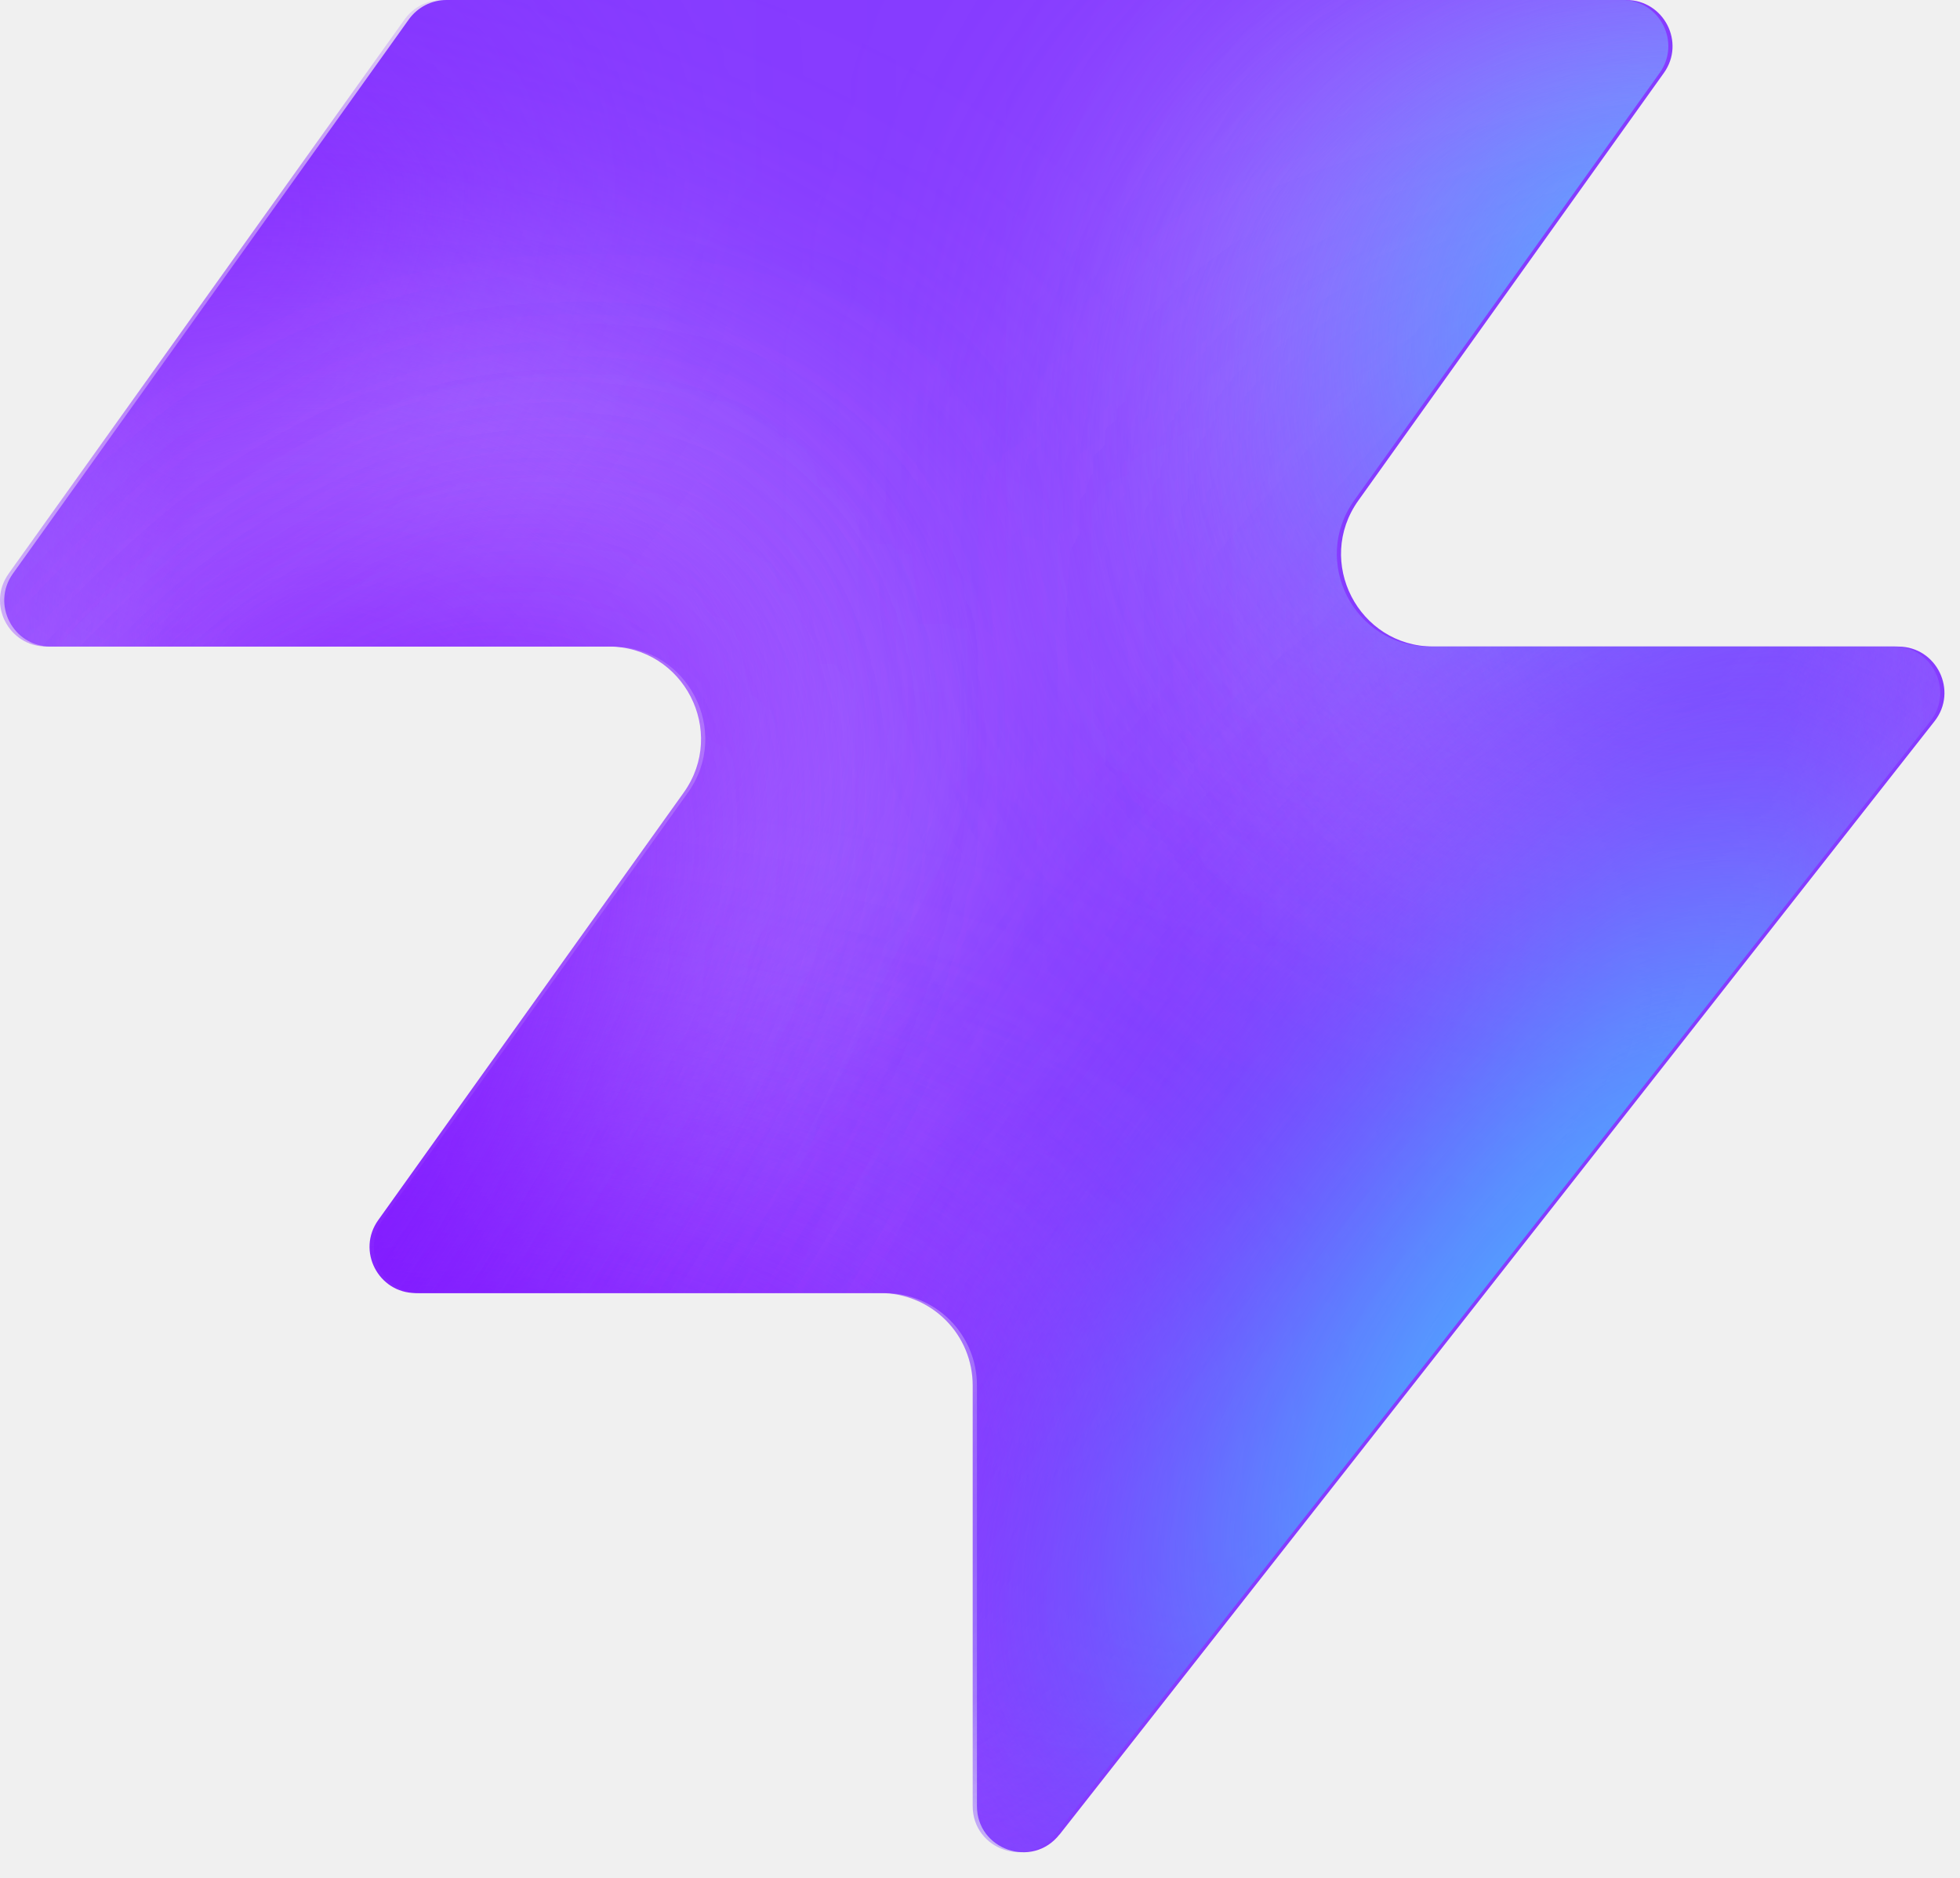
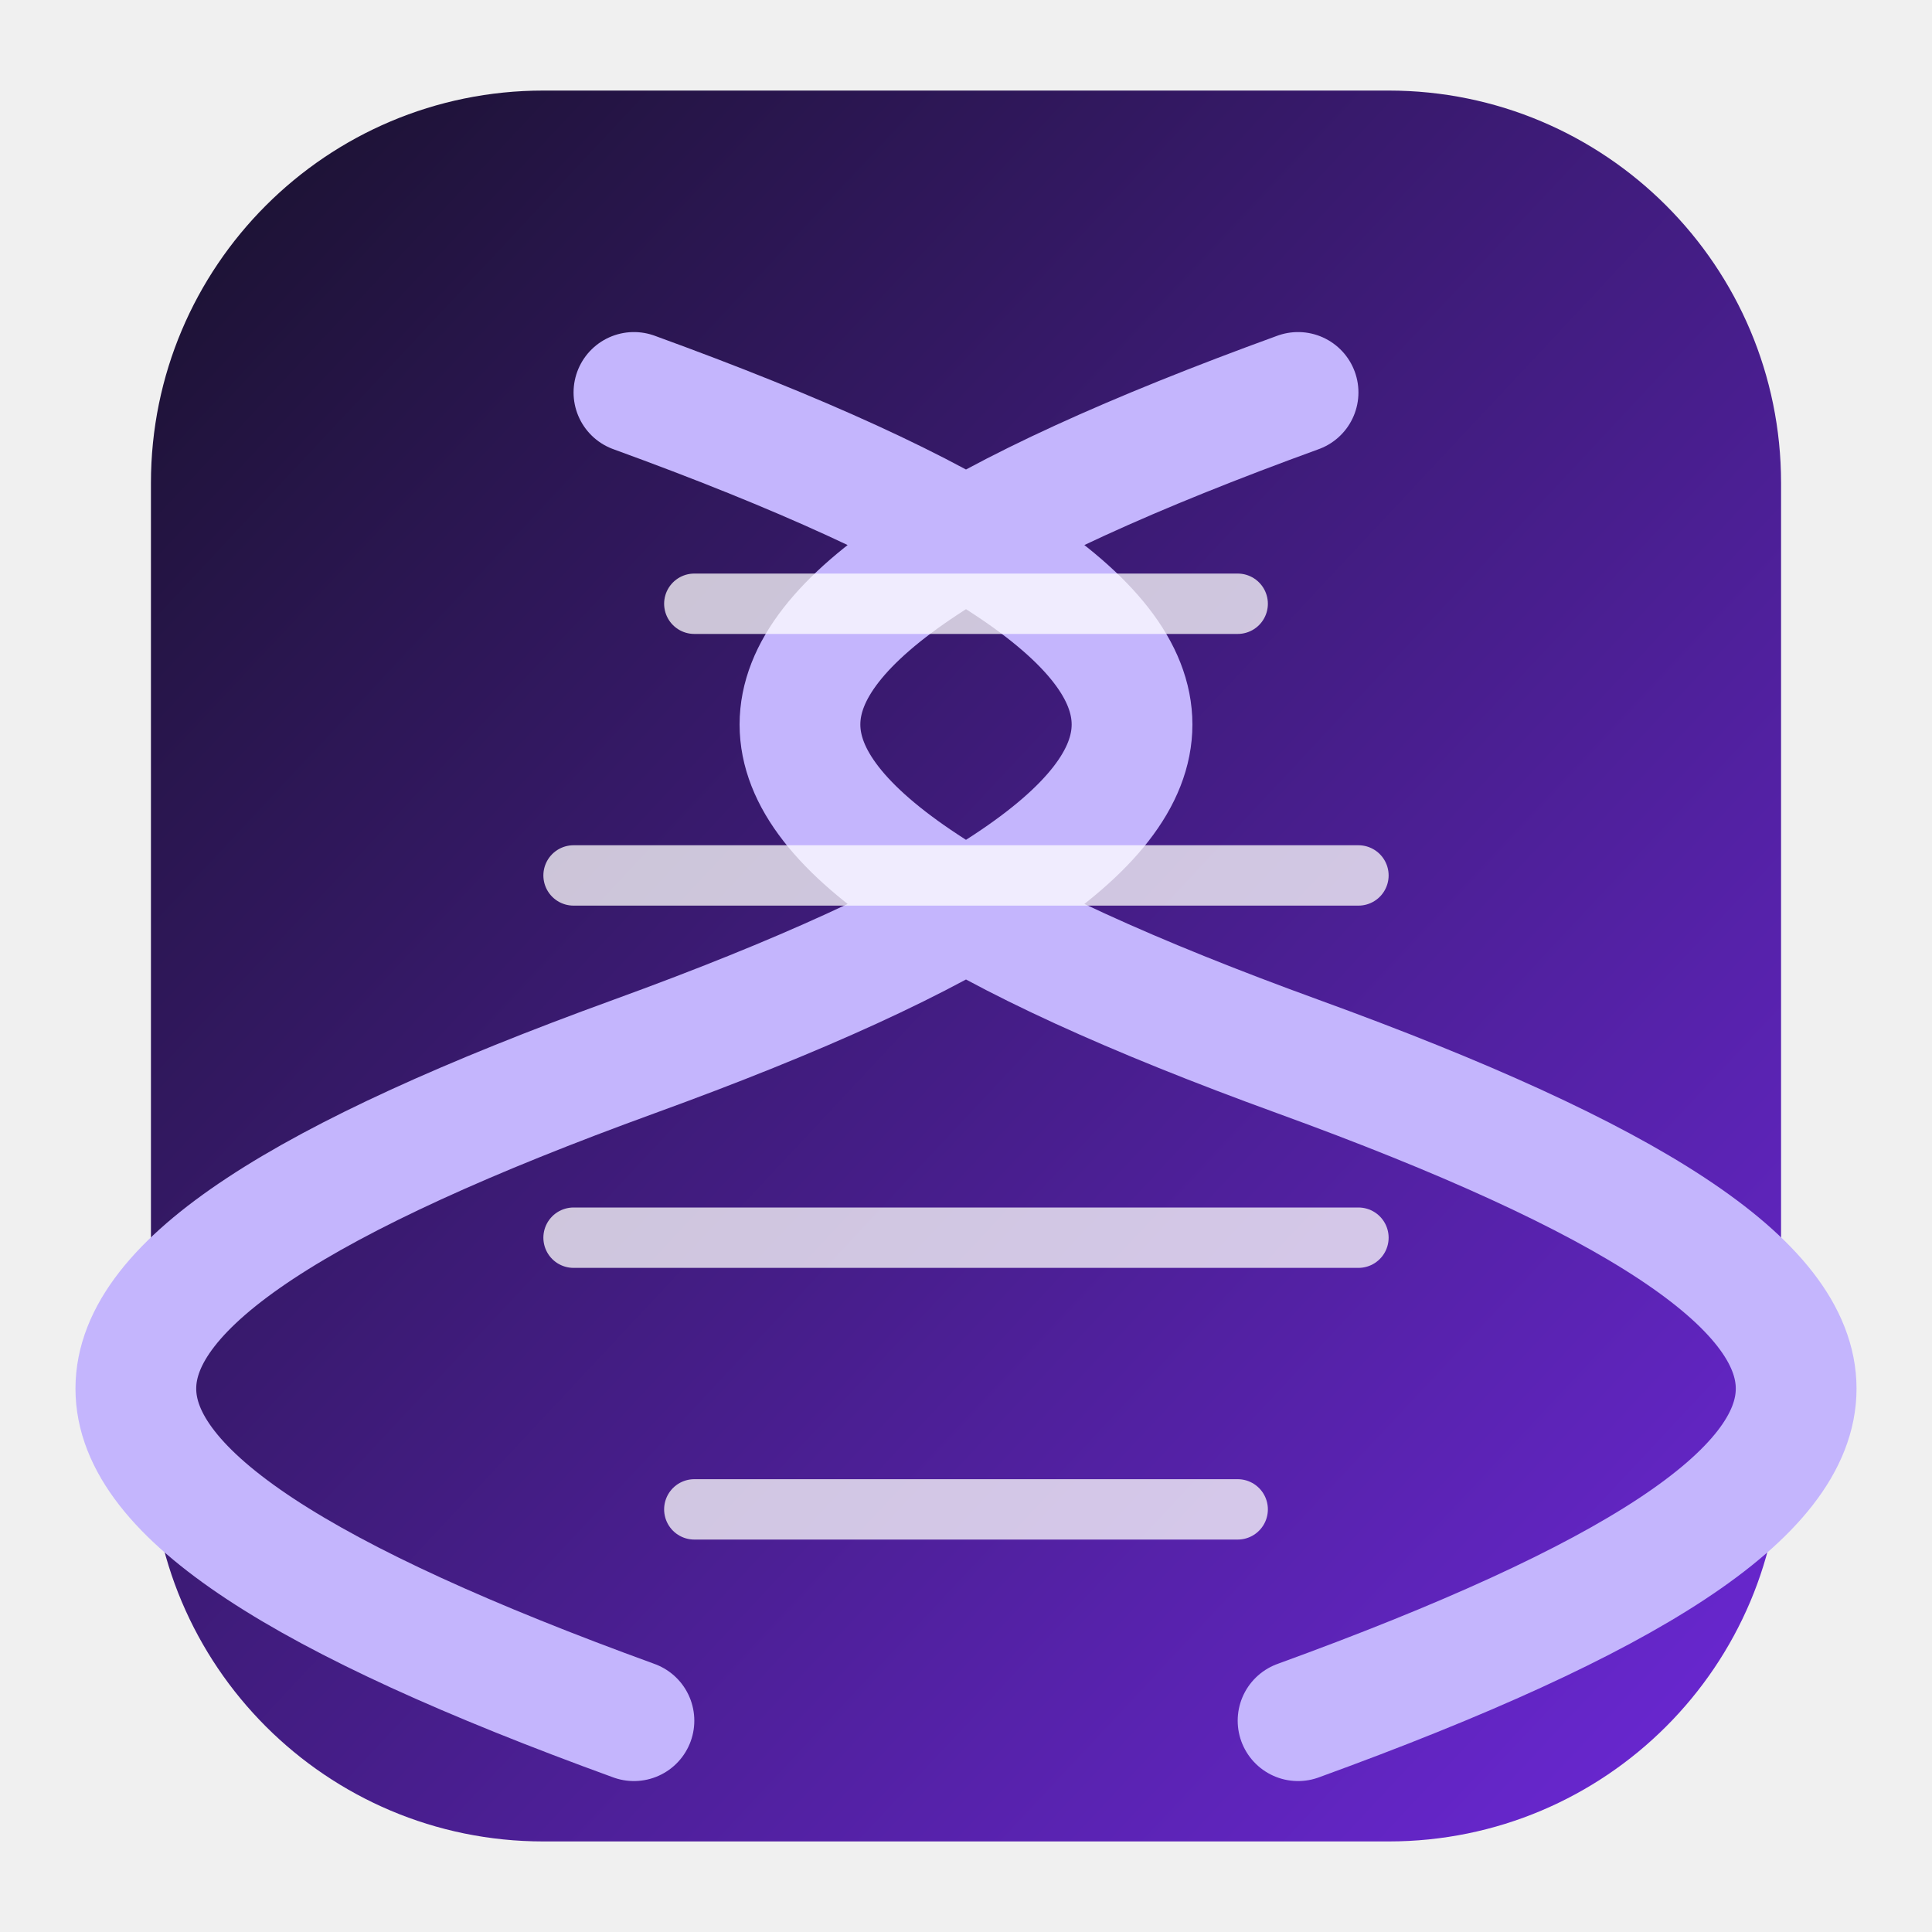
- <svg xmlns="http://www.w3.org/2000/svg" width="48" height="46" fill="none" viewBox="0 0 48 46">
-   <path fill="#863bff" d="M25.946 44.938c-.664.845-2.021.375-2.021-.698V33.937a2.26 2.26 0 0 0-2.262-2.262H10.287c-.92 0-1.456-1.04-.92-1.788l7.48-10.471c1.07-1.497 0-3.578-1.842-3.578H1.237c-.92 0-1.456-1.04-.92-1.788L10.013.474c.214-.297.556-.474.92-.474h28.894c.92 0 1.456 1.04.92 1.788l-7.48 10.471c-1.07 1.498 0 3.579 1.842 3.579h11.377c.943 0 1.473 1.088.89 1.83L25.947 44.94z" style="fill:#863bff;fill:color(display-p3 .525 .23 1);fill-opacity:1" />
-   <mask id="a" width="48" height="46" x="0" y="0" maskUnits="userSpaceOnUse" style="mask-type:alpha">
-     <path fill="#000" d="M25.842 44.938c-.664.844-2.021.375-2.021-.698V33.937a2.26 2.26 0 0 0-2.262-2.262H10.183c-.92 0-1.456-1.04-.92-1.788l7.48-10.471c1.07-1.498 0-3.579-1.842-3.579H1.133c-.92 0-1.456-1.04-.92-1.787L9.91.473c.214-.297.556-.474.92-.474h28.894c.92 0 1.456 1.04.92 1.788l-7.48 10.471c-1.07 1.498 0 3.578 1.842 3.578h11.377c.943 0 1.473 1.088.89 1.832L25.843 44.94z" style="fill:#000;fill-opacity:1" />
-   </mask>
-   <g mask="url(#a)">
-     <g filter="url(#b)">
-       <ellipse cx="5.508" cy="14.704" fill="#ede6ff" rx="5.508" ry="14.704" style="fill:#ede6ff;fill:color(display-p3 .927 .903 1);fill-opacity:1" transform="matrix(.00324 1 1 -.00324 -4.47 31.516)" />
-     </g>
-     <g filter="url(#c)">
-       <ellipse cx="10.399" cy="29.851" fill="#ede6ff" rx="10.399" ry="29.851" style="fill:#ede6ff;fill:color(display-p3 .927 .903 1);fill-opacity:1" transform="matrix(.00324 1 1 -.00324 -39.328 7.883)" />
-     </g>
-     <g filter="url(#d)">
-       <ellipse cx="5.508" cy="30.487" fill="#7e14ff" rx="5.508" ry="30.487" style="fill:#7e14ff;fill:color(display-p3 .492 .077 1);fill-opacity:1" transform="rotate(89.814 -25.913 -14.639)scale(1 -1)" />
-     </g>
-     <g filter="url(#e)">
-       <ellipse cx="5.508" cy="30.599" fill="#7e14ff" rx="5.508" ry="30.599" style="fill:#7e14ff;fill:color(display-p3 .492 .077 1);fill-opacity:1" transform="rotate(89.814 -32.644 -3.334)scale(1 -1)" />
-     </g>
-     <g filter="url(#f)">
-       <ellipse cx="5.508" cy="30.599" fill="#7e14ff" rx="5.508" ry="30.599" style="fill:#7e14ff;fill:color(display-p3 .492 .077 1);fill-opacity:1" transform="matrix(.00324 1 1 -.00324 -34.34 30.47)" />
-     </g>
-     <g filter="url(#g)">
-       <ellipse cx="14.072" cy="22.078" fill="#ede6ff" rx="14.072" ry="22.078" style="fill:#ede6ff;fill:color(display-p3 .927 .903 1);fill-opacity:1" transform="rotate(93.35 24.506 48.493)scale(-1 1)" />
-     </g>
-     <g filter="url(#h)">
-       <ellipse cx="3.47" cy="21.501" fill="#7e14ff" rx="3.47" ry="21.501" style="fill:#7e14ff;fill:color(display-p3 .492 .077 1);fill-opacity:1" transform="rotate(89.009 28.708 47.59)scale(-1 1)" />
-     </g>
-     <g filter="url(#i)">
-       <ellipse cx="3.47" cy="21.501" fill="#7e14ff" rx="3.47" ry="21.501" style="fill:#7e14ff;fill:color(display-p3 .492 .077 1);fill-opacity:1" transform="rotate(89.009 28.708 47.59)scale(-1 1)" />
-     </g>
-     <g filter="url(#j)">
-       <ellipse cx=".387" cy="8.972" fill="#7e14ff" rx="4.407" ry="29.108" style="fill:#7e14ff;fill:color(display-p3 .492 .077 1);fill-opacity:1" transform="rotate(39.51 .387 8.972)" />
-     </g>
-     <g filter="url(#k)">
-       <ellipse cx="47.523" cy="-6.092" fill="#7e14ff" rx="4.407" ry="29.108" style="fill:#7e14ff;fill:color(display-p3 .492 .077 1);fill-opacity:1" transform="rotate(37.892 47.523 -6.092)" />
-     </g>
-     <g filter="url(#l)">
-       <ellipse cx="41.412" cy="6.333" fill="#47bfff" rx="5.971" ry="9.665" style="fill:#47bfff;fill:color(display-p3 .28 .748 1);fill-opacity:1" transform="rotate(37.892 41.412 6.333)" />
-     </g>
-     <g filter="url(#m)">
-       <ellipse cx="-1.879" cy="38.332" fill="#7e14ff" rx="4.407" ry="29.108" style="fill:#7e14ff;fill:color(display-p3 .492 .077 1);fill-opacity:1" transform="rotate(37.892 -1.88 38.332)" />
-     </g>
-     <g filter="url(#n)">
-       <ellipse cx="-1.879" cy="38.332" fill="#7e14ff" rx="4.407" ry="29.108" style="fill:#7e14ff;fill:color(display-p3 .492 .077 1);fill-opacity:1" transform="rotate(37.892 -1.88 38.332)" />
-     </g>
-     <g filter="url(#o)">
-       <ellipse cx="35.651" cy="29.907" fill="#7e14ff" rx="4.407" ry="29.108" style="fill:#7e14ff;fill:color(display-p3 .492 .077 1);fill-opacity:1" transform="rotate(37.892 35.651 29.907)" />
-     </g>
-     <g filter="url(#p)">
-       <ellipse cx="38.418" cy="32.4" fill="#47bfff" rx="5.971" ry="15.297" style="fill:#47bfff;fill:color(display-p3 .28 .748 1);fill-opacity:1" transform="rotate(37.892 38.418 32.4)" />
-     </g>
-   </g>
+ <svg xmlns="http://www.w3.org/2000/svg" viewBox="0 0 64 64">
  <defs>
-     <filter id="b" width="60.045" height="41.654" x="-19.77" y="16.149" color-interpolation-filters="sRGB" filterUnits="userSpaceOnUse">
-       <feFlood flood-opacity="0" result="BackgroundImageFix" />
-       <feBlend in="SourceGraphic" in2="BackgroundImageFix" result="shape" />
-       <feGaussianBlur result="effect1_foregroundBlur_2002_17158" stdDeviation="7.659" />
-     </filter>
-     <filter id="c" width="90.34" height="51.437" x="-54.613" y="-7.533" color-interpolation-filters="sRGB" filterUnits="userSpaceOnUse">
-       <feFlood flood-opacity="0" result="BackgroundImageFix" />
-       <feBlend in="SourceGraphic" in2="BackgroundImageFix" result="shape" />
-       <feGaussianBlur result="effect1_foregroundBlur_2002_17158" stdDeviation="7.659" />
-     </filter>
-     <filter id="d" width="79.355" height="29.4" x="-49.64" y="2.03" color-interpolation-filters="sRGB" filterUnits="userSpaceOnUse">
-       <feFlood flood-opacity="0" result="BackgroundImageFix" />
-       <feBlend in="SourceGraphic" in2="BackgroundImageFix" result="shape" />
-       <feGaussianBlur result="effect1_foregroundBlur_2002_17158" stdDeviation="4.596" />
-     </filter>
-     <filter id="e" width="79.579" height="29.4" x="-45.045" y="20.029" color-interpolation-filters="sRGB" filterUnits="userSpaceOnUse">
-       <feFlood flood-opacity="0" result="BackgroundImageFix" />
-       <feBlend in="SourceGraphic" in2="BackgroundImageFix" result="shape" />
-       <feGaussianBlur result="effect1_foregroundBlur_2002_17158" stdDeviation="4.596" />
-     </filter>
-     <filter id="f" width="79.579" height="29.4" x="-43.513" y="21.178" color-interpolation-filters="sRGB" filterUnits="userSpaceOnUse">
-       <feFlood flood-opacity="0" result="BackgroundImageFix" />
-       <feBlend in="SourceGraphic" in2="BackgroundImageFix" result="shape" />
-       <feGaussianBlur result="effect1_foregroundBlur_2002_17158" stdDeviation="4.596" />
-     </filter>
-     <filter id="g" width="74.749" height="58.852" x="15.756" y="-17.901" color-interpolation-filters="sRGB" filterUnits="userSpaceOnUse">
-       <feFlood flood-opacity="0" result="BackgroundImageFix" />
-       <feBlend in="SourceGraphic" in2="BackgroundImageFix" result="shape" />
-       <feGaussianBlur result="effect1_foregroundBlur_2002_17158" stdDeviation="7.659" />
-     </filter>
-     <filter id="h" width="61.377" height="25.362" x="23.548" y="2.284" color-interpolation-filters="sRGB" filterUnits="userSpaceOnUse">
-       <feFlood flood-opacity="0" result="BackgroundImageFix" />
-       <feBlend in="SourceGraphic" in2="BackgroundImageFix" result="shape" />
-       <feGaussianBlur result="effect1_foregroundBlur_2002_17158" stdDeviation="4.596" />
-     </filter>
-     <filter id="i" width="61.377" height="25.362" x="23.548" y="2.284" color-interpolation-filters="sRGB" filterUnits="userSpaceOnUse">
-       <feFlood flood-opacity="0" result="BackgroundImageFix" />
-       <feBlend in="SourceGraphic" in2="BackgroundImageFix" result="shape" />
-       <feGaussianBlur result="effect1_foregroundBlur_2002_17158" stdDeviation="4.596" />
-     </filter>
-     <filter id="j" width="56.045" height="63.649" x="-27.636" y="-22.853" color-interpolation-filters="sRGB" filterUnits="userSpaceOnUse">
-       <feFlood flood-opacity="0" result="BackgroundImageFix" />
-       <feBlend in="SourceGraphic" in2="BackgroundImageFix" result="shape" />
-       <feGaussianBlur result="effect1_foregroundBlur_2002_17158" stdDeviation="4.596" />
-     </filter>
-     <filter id="k" width="54.814" height="64.646" x="20.116" y="-38.415" color-interpolation-filters="sRGB" filterUnits="userSpaceOnUse">
-       <feFlood flood-opacity="0" result="BackgroundImageFix" />
-       <feBlend in="SourceGraphic" in2="BackgroundImageFix" result="shape" />
-       <feGaussianBlur result="effect1_foregroundBlur_2002_17158" stdDeviation="4.596" />
-     </filter>
-     <filter id="l" width="33.541" height="35.313" x="24.641" y="-11.323" color-interpolation-filters="sRGB" filterUnits="userSpaceOnUse">
-       <feFlood flood-opacity="0" result="BackgroundImageFix" />
-       <feBlend in="SourceGraphic" in2="BackgroundImageFix" result="shape" />
-       <feGaussianBlur result="effect1_foregroundBlur_2002_17158" stdDeviation="4.596" />
-     </filter>
-     <filter id="m" width="54.814" height="64.646" x="-29.286" y="6.009" color-interpolation-filters="sRGB" filterUnits="userSpaceOnUse">
-       <feFlood flood-opacity="0" result="BackgroundImageFix" />
-       <feBlend in="SourceGraphic" in2="BackgroundImageFix" result="shape" />
-       <feGaussianBlur result="effect1_foregroundBlur_2002_17158" stdDeviation="4.596" />
-     </filter>
-     <filter id="n" width="54.814" height="64.646" x="-29.286" y="6.009" color-interpolation-filters="sRGB" filterUnits="userSpaceOnUse">
-       <feFlood flood-opacity="0" result="BackgroundImageFix" />
-       <feBlend in="SourceGraphic" in2="BackgroundImageFix" result="shape" />
-       <feGaussianBlur result="effect1_foregroundBlur_2002_17158" stdDeviation="4.596" />
-     </filter>
-     <filter id="o" width="54.814" height="64.646" x="8.244" y="-2.416" color-interpolation-filters="sRGB" filterUnits="userSpaceOnUse">
-       <feFlood flood-opacity="0" result="BackgroundImageFix" />
-       <feBlend in="SourceGraphic" in2="BackgroundImageFix" result="shape" />
-       <feGaussianBlur result="effect1_foregroundBlur_2002_17158" stdDeviation="4.596" />
-     </filter>
-     <filter id="p" width="39.409" height="43.623" x="18.713" y="10.588" color-interpolation-filters="sRGB" filterUnits="userSpaceOnUse">
-       <feFlood flood-opacity="0" result="BackgroundImageFix" />
-       <feBlend in="SourceGraphic" in2="BackgroundImageFix" result="shape" />
-       <feGaussianBlur result="effect1_foregroundBlur_2002_17158" stdDeviation="4.596" />
-     </filter>
+     <linearGradient id="g" x1="0" y1="0" x2="1" y2="1">
+       <stop stop-color="#18112b" />
+       <stop offset="1" stop-color="#6d28d9" />
+     </linearGradient>
  </defs>
+   <rect x="5" y="3" width="54" height="58" rx="13" fill="url(#g)" />
+   <path d="M21 13c22 8 22 14 0 22s-22 14 0 22M43 13c-22 8-22 14 0 22s22 14 0 22" fill="none" stroke="#c4b5fd" stroke-width="4" stroke-linecap="round" />
+   <path d="M23 20h18M19 29h26M19 41h26M23 50h18" stroke="#fff" stroke-opacity=".75" stroke-width="2" stroke-linecap="round" />
</svg>
